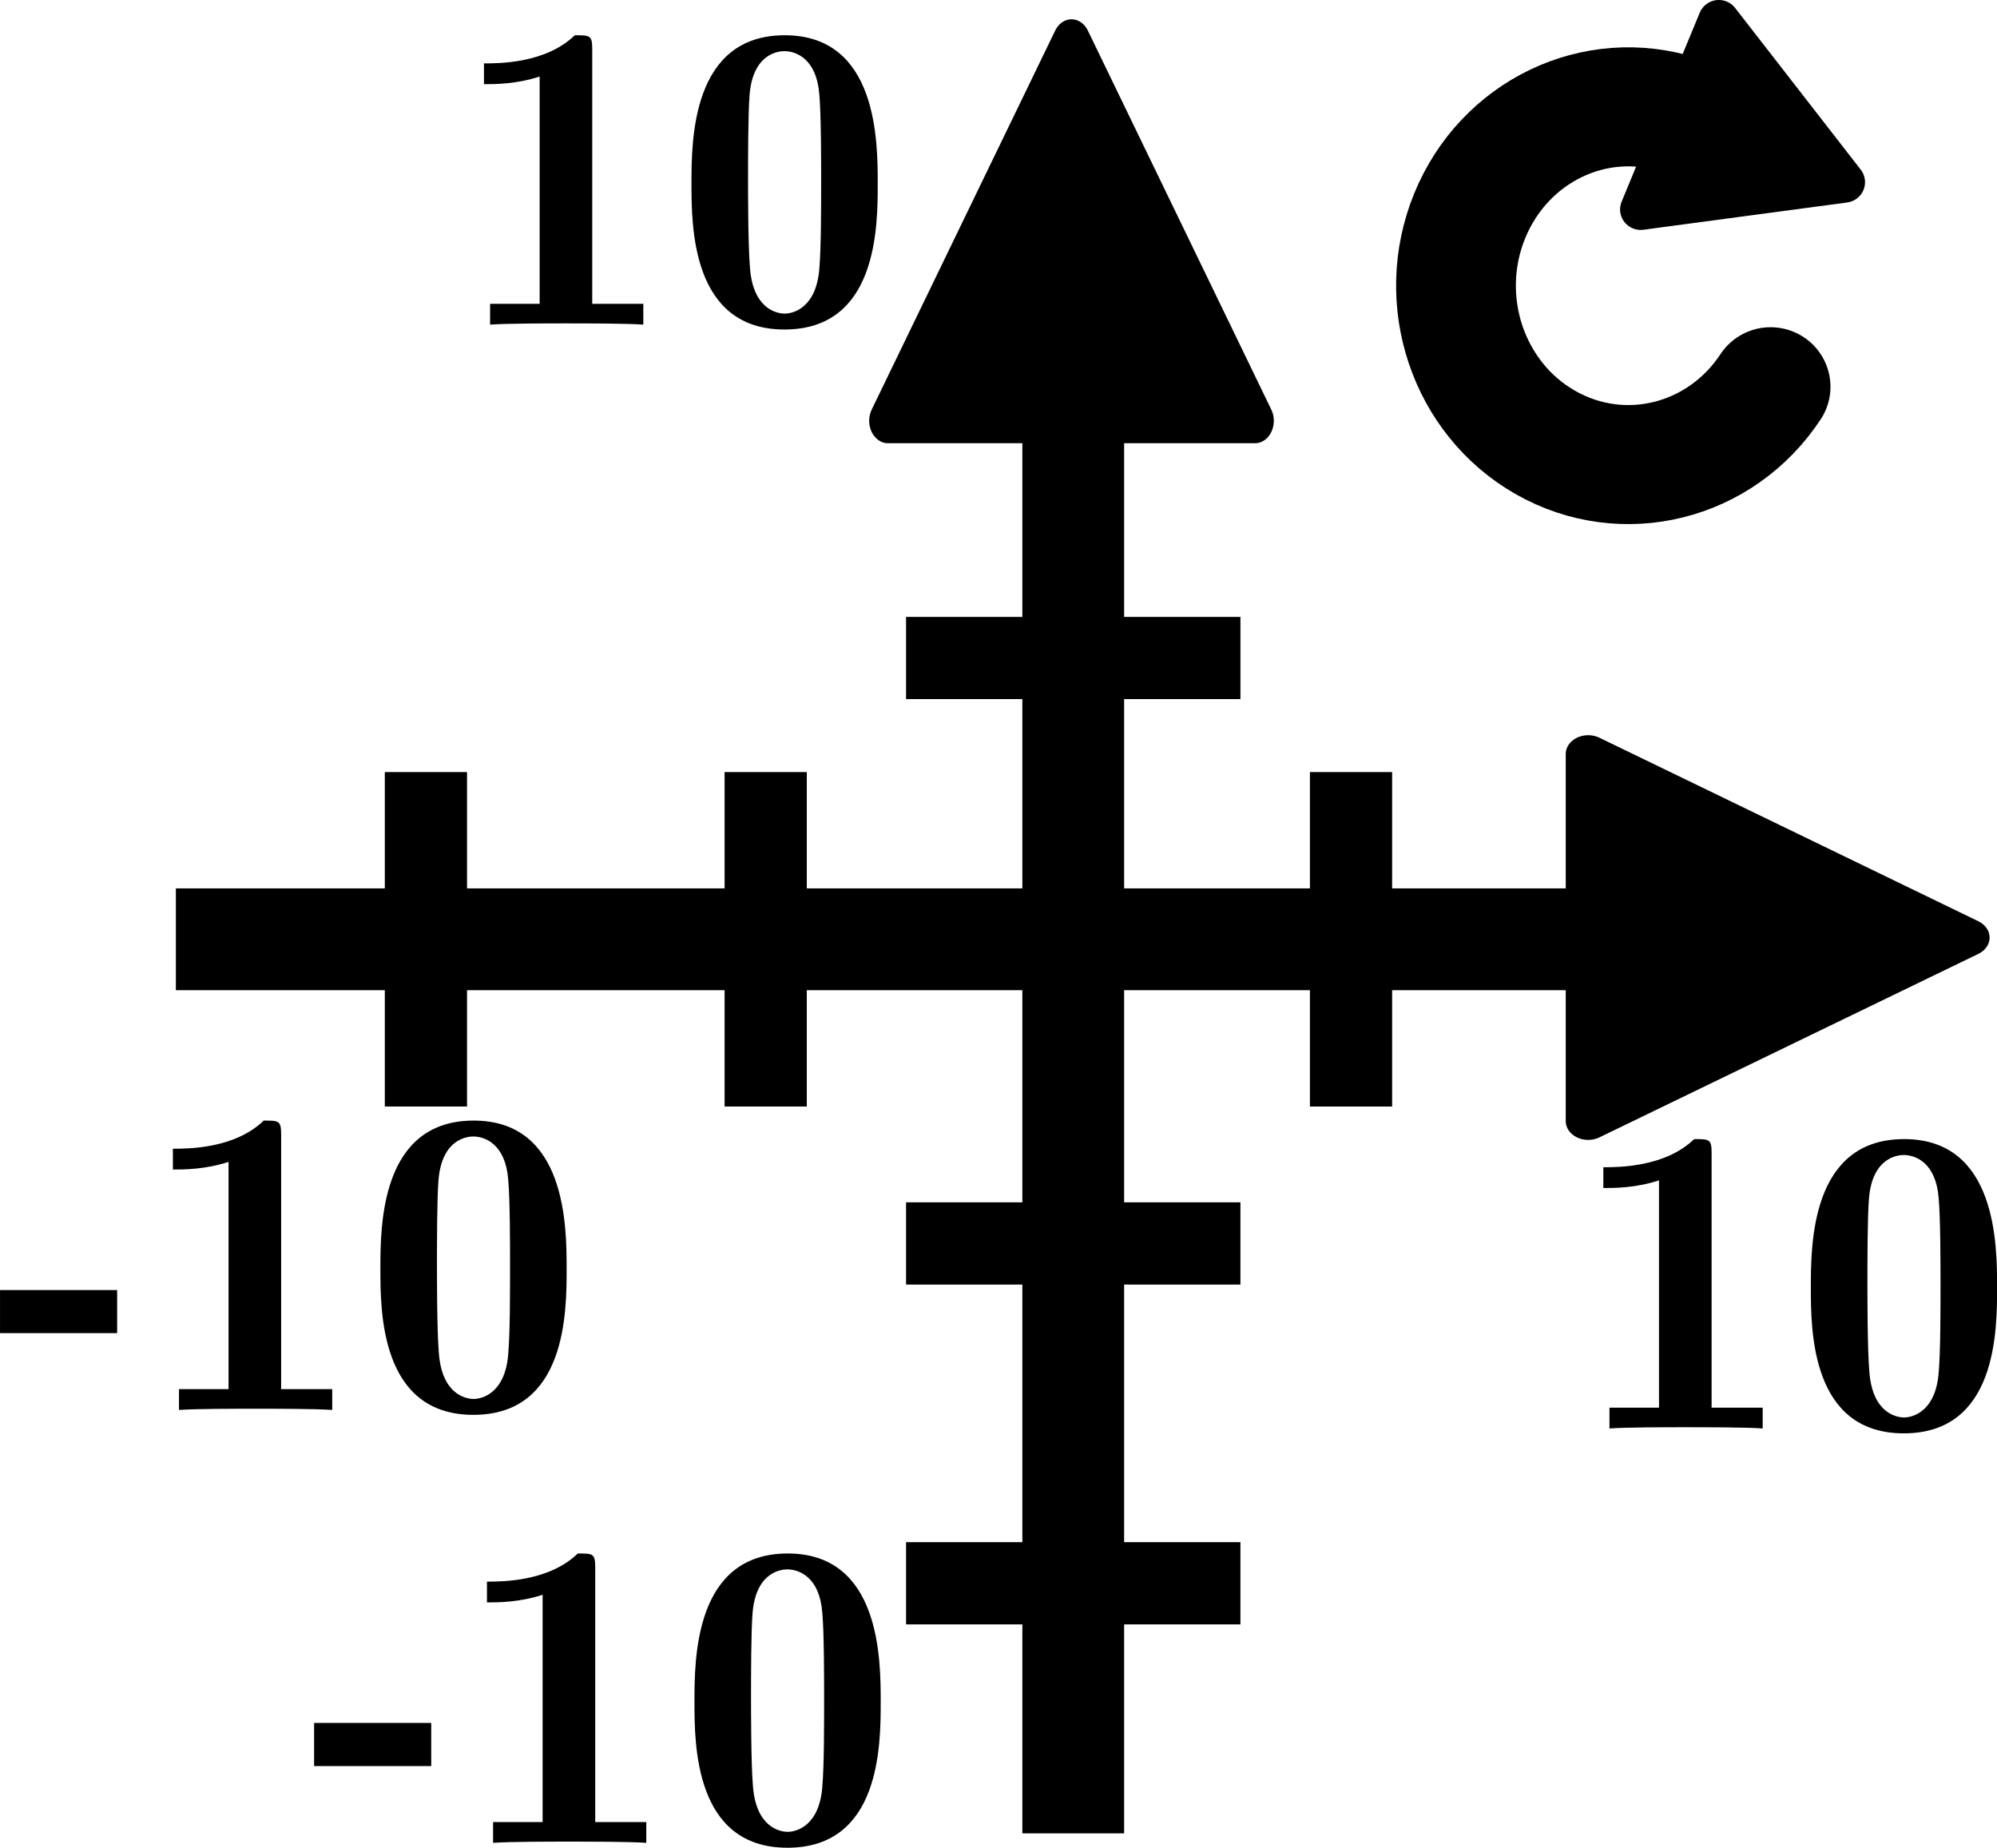
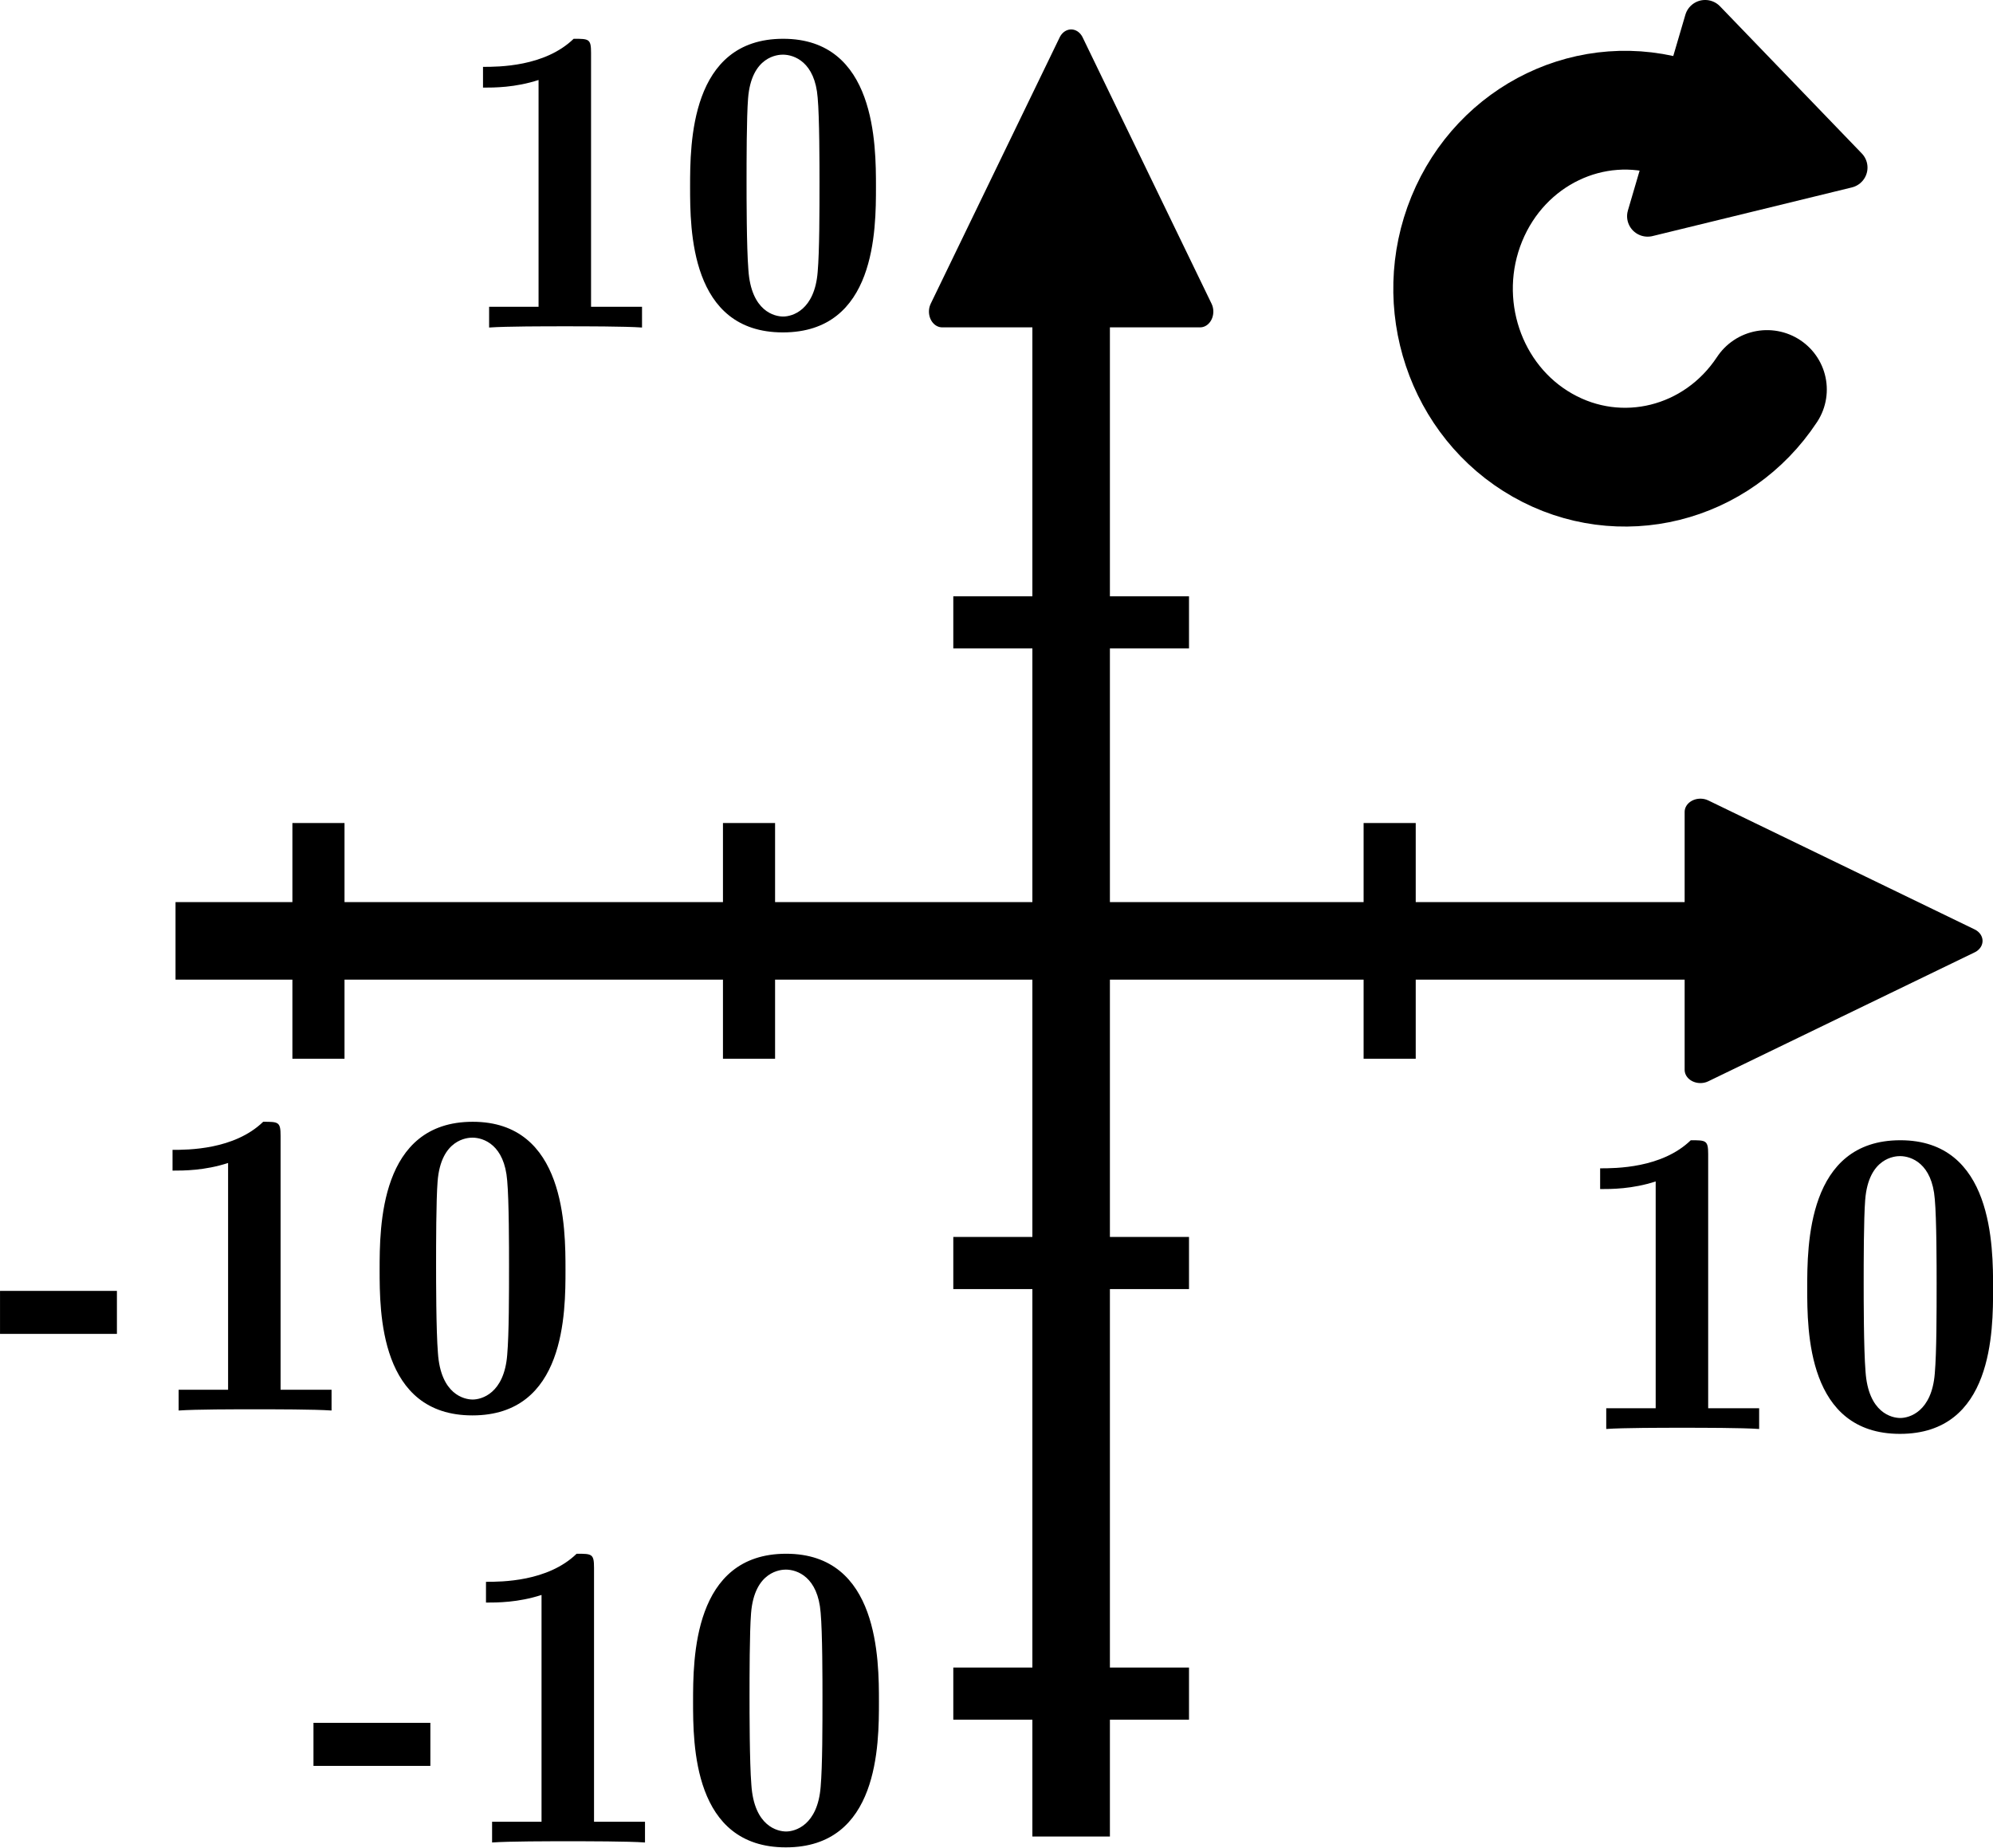
- <svg xmlns="http://www.w3.org/2000/svg" id="svg8" version="1.1" viewBox="0 0 102.032 94.385" height="94.385mm" width="102.032mm">
+ <svg xmlns="http://www.w3.org/2000/svg" id="svg8" version="1.1" viewBox="0 0 102.032 94.569" height="94.569mm" width="102.032mm">
  <defs id="defs2" />
-   <g transform="translate(-41.66278,-67.58992)" id="layer1">
+   <g transform="translate(-41.66278,-67.40522)" id="layer1">
    <g id="g1665">
-       <path style="fill:none;stroke:#000000;stroke-width:5.2;stroke-linecap:butt;stroke-linejoin:miter;stroke-miterlimit:4;stroke-dasharray:none;stroke-opacity:1" d="M 50.649,115.571 H 138.144" id="path1608" />
-       <path style="fill:none;stroke:#000000;stroke-width:4.2;stroke-linecap:butt;stroke-linejoin:miter;stroke-miterlimit:4;stroke-dasharray:none;stroke-opacity:1" d="M 110.69,124.114 V 107.029" id="path1217-9-1" />
-       <path style="fill:none;stroke:#000000;stroke-width:4.2;stroke-linecap:butt;stroke-linejoin:miter;stroke-miterlimit:4;stroke-dasharray:none;stroke-opacity:1" d="M 80.784,124.113 V 107.029" id="path1217-9-1-3" />
-       <path style="fill:none;stroke:#000000;stroke-width:4.2;stroke-linecap:butt;stroke-linejoin:miter;stroke-miterlimit:4;stroke-dasharray:none;stroke-opacity:1" d="M 63.424,124.113 V 107.029" id="path1217-9-1-3-8" />
-       <path style="fill:#000000;fill-opacity:1;stroke:#000000;stroke-width:1.923;stroke-linecap:round;stroke-linejoin:round;stroke-miterlimit:4;stroke-dasharray:none;stroke-dashoffset:0;stroke-opacity:1" id="path873" d="m 142.17,115.483 -8.119,4.687 -8.119,4.687 0,-9.375 0,-9.375 8.119,4.687 z" transform="matrix(1.192445,0,0,1,-27.35989,0)" />
+       <path style="fill:none;stroke:#000000;stroke-width:3.969;stroke-linecap:butt;stroke-linejoin:miter;stroke-miterlimit:4;stroke-dasharray:none;stroke-opacity:1" d="M 50.649,115.571 H 138.144" id="path1608" />
+       <path style="fill:none;stroke:#000000;stroke-width:2.668;stroke-linecap:butt;stroke-linejoin:miter;stroke-miterlimit:4;stroke-dasharray:none;stroke-opacity:1" d="M 112.807,121.605 V 109.538" id="path1217-9-1" />
+       <path style="fill:#000000;fill-opacity:1;stroke:#000000;stroke-width:1.923;stroke-linecap:round;stroke-linejoin:round;stroke-miterlimit:4;stroke-dasharray:none;stroke-dashoffset:0;stroke-opacity:1" id="path873" d="m 142.17,115.483 -8.119,4.687 -8.119,4.687 0,-9.375 0,-9.375 8.119,4.687 z" transform="matrix(0.8397877,0,0,0.7042568,22.95965,34.24191)" />
+       <path style="fill:none;stroke:#000000;stroke-width:2.668;stroke-linecap:butt;stroke-linejoin:miter;stroke-miterlimit:4;stroke-dasharray:none;stroke-opacity:1" d="M 80.009,121.605 V 109.538" id="path1217-9-1-1" />
+       <path style="fill:none;stroke:#000000;stroke-width:2.668;stroke-linecap:butt;stroke-linejoin:miter;stroke-miterlimit:4;stroke-dasharray:none;stroke-opacity:1" d="M 57.966,121.605 V 109.538" id="path1217-9-1-1-9" />
    </g>
    <text id="text5711" y="139.615" x="41.414" style="font-style:normal;font-variant:normal;font-weight:600;font-stretch:normal;font-size:22.578px;line-height:1.25;font-family:'Latin Modern Roman Demi';-inkscape-font-specification:'Latin Modern Roman Demi, Semi-Bold';font-variant-ligatures:normal;font-variant-caps:normal;font-variant-numeric:normal;font-feature-settings:normal;text-align:start;letter-spacing:0px;word-spacing:0px;writing-mode:lr-tb;text-anchor:start;fill:#000000;fill-opacity:1;stroke:none;stroke-width:0.265" xml:space="preserve">
      <tspan style="font-style:normal;font-variant:normal;font-weight:600;font-stretch:normal;font-size:22.578px;font-family:'Latin Modern Roman Demi';-inkscape-font-specification:'Latin Modern Roman Demi, Semi-Bold';font-variant-ligatures:normal;font-variant-caps:normal;font-variant-numeric:normal;font-feature-settings:normal;text-align:start;writing-mode:lr-tb;text-anchor:start;stroke-width:0.265" y="139.615" x="41.414" id="tspan5709">-10</tspan>
    </text>
    <text id="text5711-2" y="140.559" x="122.02" style="font-style:normal;font-variant:normal;font-weight:600;font-stretch:normal;font-size:22.578px;line-height:1.25;font-family:'Latin Modern Roman Demi';-inkscape-font-specification:'Latin Modern Roman Demi, Semi-Bold';font-variant-ligatures:normal;font-variant-caps:normal;font-variant-numeric:normal;font-feature-settings:normal;text-align:start;letter-spacing:0px;word-spacing:0px;writing-mode:lr-tb;text-anchor:start;fill:#000000;fill-opacity:1;stroke:none;stroke-width:0.265" xml:space="preserve">
      <tspan style="font-style:normal;font-variant:normal;font-weight:600;font-stretch:normal;font-size:22.578px;font-family:'Latin Modern Roman Demi';-inkscape-font-specification:'Latin Modern Roman Demi, Semi-Bold';font-variant-ligatures:normal;font-variant-caps:normal;font-variant-numeric:normal;font-feature-settings:normal;text-align:start;writing-mode:lr-tb;text-anchor:start;stroke-width:0.265" y="140.559" x="122.02" id="tspan5709-9">10</tspan>
    </text>
    <text id="text5711-2-0" y="84.171" x="64.83" style="font-style:normal;font-variant:normal;font-weight:600;font-stretch:normal;font-size:22.578px;line-height:1.25;font-family:'Latin Modern Roman Demi';-inkscape-font-specification:'Latin Modern Roman Demi, Semi-Bold';font-variant-ligatures:normal;font-variant-caps:normal;font-variant-numeric:normal;font-feature-settings:normal;text-align:start;letter-spacing:0px;word-spacing:0px;writing-mode:lr-tb;text-anchor:start;fill:#000000;fill-opacity:1;stroke:none;stroke-width:0.265" xml:space="preserve">
      <tspan style="font-style:normal;font-variant:normal;font-weight:600;font-stretch:normal;font-size:22.578px;font-family:'Latin Modern Roman Demi';-inkscape-font-specification:'Latin Modern Roman Demi, Semi-Bold';font-variant-ligatures:normal;font-variant-caps:normal;font-variant-numeric:normal;font-feature-settings:normal;text-align:start;writing-mode:lr-tb;text-anchor:start;stroke-width:0.265" y="84.171" x="64.83" id="tspan5709-9-2">10</tspan>
    </text>
    <text id="text5711-8" y="161.726" x="57.459" style="font-style:normal;font-variant:normal;font-weight:600;font-stretch:normal;font-size:22.578px;line-height:1.25;font-family:'Latin Modern Roman Demi';-inkscape-font-specification:'Latin Modern Roman Demi, Semi-Bold';font-variant-ligatures:normal;font-variant-caps:normal;font-variant-numeric:normal;font-feature-settings:normal;text-align:start;letter-spacing:0px;word-spacing:0px;writing-mode:lr-tb;text-anchor:start;fill:#000000;fill-opacity:1;stroke:none;stroke-width:0.265" xml:space="preserve">
      <tspan style="font-style:normal;font-variant:normal;font-weight:600;font-stretch:normal;font-size:22.578px;font-family:'Latin Modern Roman Demi';-inkscape-font-specification:'Latin Modern Roman Demi, Semi-Bold';font-variant-ligatures:normal;font-variant-caps:normal;font-variant-numeric:normal;font-feature-settings:normal;text-align:start;writing-mode:lr-tb;text-anchor:start;stroke-width:0.265" y="161.726" x="57.459" id="tspan5709-3">-10</tspan>
    </text>
    <g style="stroke-width:0.693" transform="matrix(1.448368,0,0,1.439282,39.94099,-34.00164)" id="g8401">
      <path style="fill:none;fill-opacity:1;stroke:#000000;stroke-width:4.225;stroke-linecap:round;stroke-linejoin:round;stroke-miterlimit:4;stroke-dasharray:none;stroke-dashoffset:0;stroke-opacity:1" id="path5771" d="m 63.648,84.311 a 6.08,6.348 0 0 1 -7.938,1.981 6.08,6.348 0 0 1 -2.675,-8.05 6.08,6.348 0 0 1 7.408,-3.576" />
-       <path style="fill:#000000;fill-opacity:1;stroke:#000000;stroke-width:1.454;stroke-linecap:round;stroke-linejoin:round;stroke-miterlimit:4;stroke-dasharray:none;stroke-dashoffset:0;stroke-opacity:1" id="path8385" d="m 62.187,79.683 2.501,-2.625 2.501,-2.625 1.023,3.478 1.023,3.478 -3.523,-0.853 z" transform="rotate(-21.27593,56.19548,87.15904)" />
+       <path style="fill:#000000;fill-opacity:1;stroke:#000000;stroke-width:1.454;stroke-linecap:round;stroke-linejoin:round;stroke-miterlimit:4;stroke-dasharray:none;stroke-dashoffset:0;stroke-opacity:1" id="path8385" d="m 59.428,78.147 1.016,-3.482 1.016,-3.482 2.506,2.617 2.506,2.617 -3.521,0.865 z" />
    </g>
-     <g id="g1665-6" transform="rotate(-90,96.40929,115.4827)">
-       <path style="fill:none;stroke:#000000;stroke-width:5.2;stroke-linecap:butt;stroke-linejoin:miter;stroke-miterlimit:4;stroke-dasharray:none;stroke-opacity:1" d="M 50.649,115.571 H 138.144" id="path1608-3" />
-       <path style="fill:none;stroke:#000000;stroke-width:4.2;stroke-linecap:butt;stroke-linejoin:miter;stroke-miterlimit:4;stroke-dasharray:none;stroke-opacity:1" d="M 110.69,124.114 V 107.029" id="path1217-9-1-8" />
-       <path style="fill:none;stroke:#000000;stroke-width:4.2;stroke-linecap:butt;stroke-linejoin:miter;stroke-miterlimit:4;stroke-dasharray:none;stroke-opacity:1" d="M 80.784,124.113 V 107.029" id="path1217-9-1-3-5" />
-       <path style="fill:none;stroke:#000000;stroke-width:4.2;stroke-linecap:butt;stroke-linejoin:miter;stroke-miterlimit:4;stroke-dasharray:none;stroke-opacity:1" d="M 63.424,124.113 V 107.029" id="path1217-9-1-3-8-6" />
-       <path style="fill:#000000;fill-opacity:1;stroke:#000000;stroke-width:1.923;stroke-linecap:round;stroke-linejoin:round;stroke-miterlimit:4;stroke-dasharray:none;stroke-dashoffset:0;stroke-opacity:1" id="path873-1" d="m 142.17,115.483 -8.119,4.687 -8.119,4.687 0,-9.375 0,-9.375 8.119,4.687 z" transform="matrix(1.192445,0,0,1,-27.35989,0)" />
+     <g id="g1665-2" transform="rotate(-90,96.50044,115.5714)">
+       <path style="fill:none;stroke:#000000;stroke-width:3.969;stroke-linecap:butt;stroke-linejoin:miter;stroke-miterlimit:4;stroke-dasharray:none;stroke-opacity:1" d="M 50.649,115.571 H 138.144" id="path1608-2" />
+       <path style="fill:none;stroke:#000000;stroke-width:2.668;stroke-linecap:butt;stroke-linejoin:miter;stroke-miterlimit:4;stroke-dasharray:none;stroke-opacity:1" d="M 112.807,121.605 V 109.538" id="path1217-9-1-0" />
+       <path style="fill:#000000;fill-opacity:1;stroke:#000000;stroke-width:1.923;stroke-linecap:round;stroke-linejoin:round;stroke-miterlimit:4;stroke-dasharray:none;stroke-dashoffset:0;stroke-opacity:1" id="path873-2" d="m 142.17,115.483 -8.119,4.687 -8.119,4.687 0,-9.375 0,-9.375 8.119,4.687 z" transform="matrix(0.8397877,0,0,0.7042568,22.95965,34.24191)" />
+       <path style="fill:none;stroke:#000000;stroke-width:2.668;stroke-linecap:butt;stroke-linejoin:miter;stroke-miterlimit:4;stroke-dasharray:none;stroke-opacity:1" d="M 80.009,121.605 V 109.538" id="path1217-9-1-1-1" />
+       <path style="fill:none;stroke:#000000;stroke-width:2.668;stroke-linecap:butt;stroke-linejoin:miter;stroke-miterlimit:4;stroke-dasharray:none;stroke-opacity:1" d="M 57.966,121.605 V 109.538" id="path1217-9-1-1-9-7" />
    </g>
  </g>
</svg>
